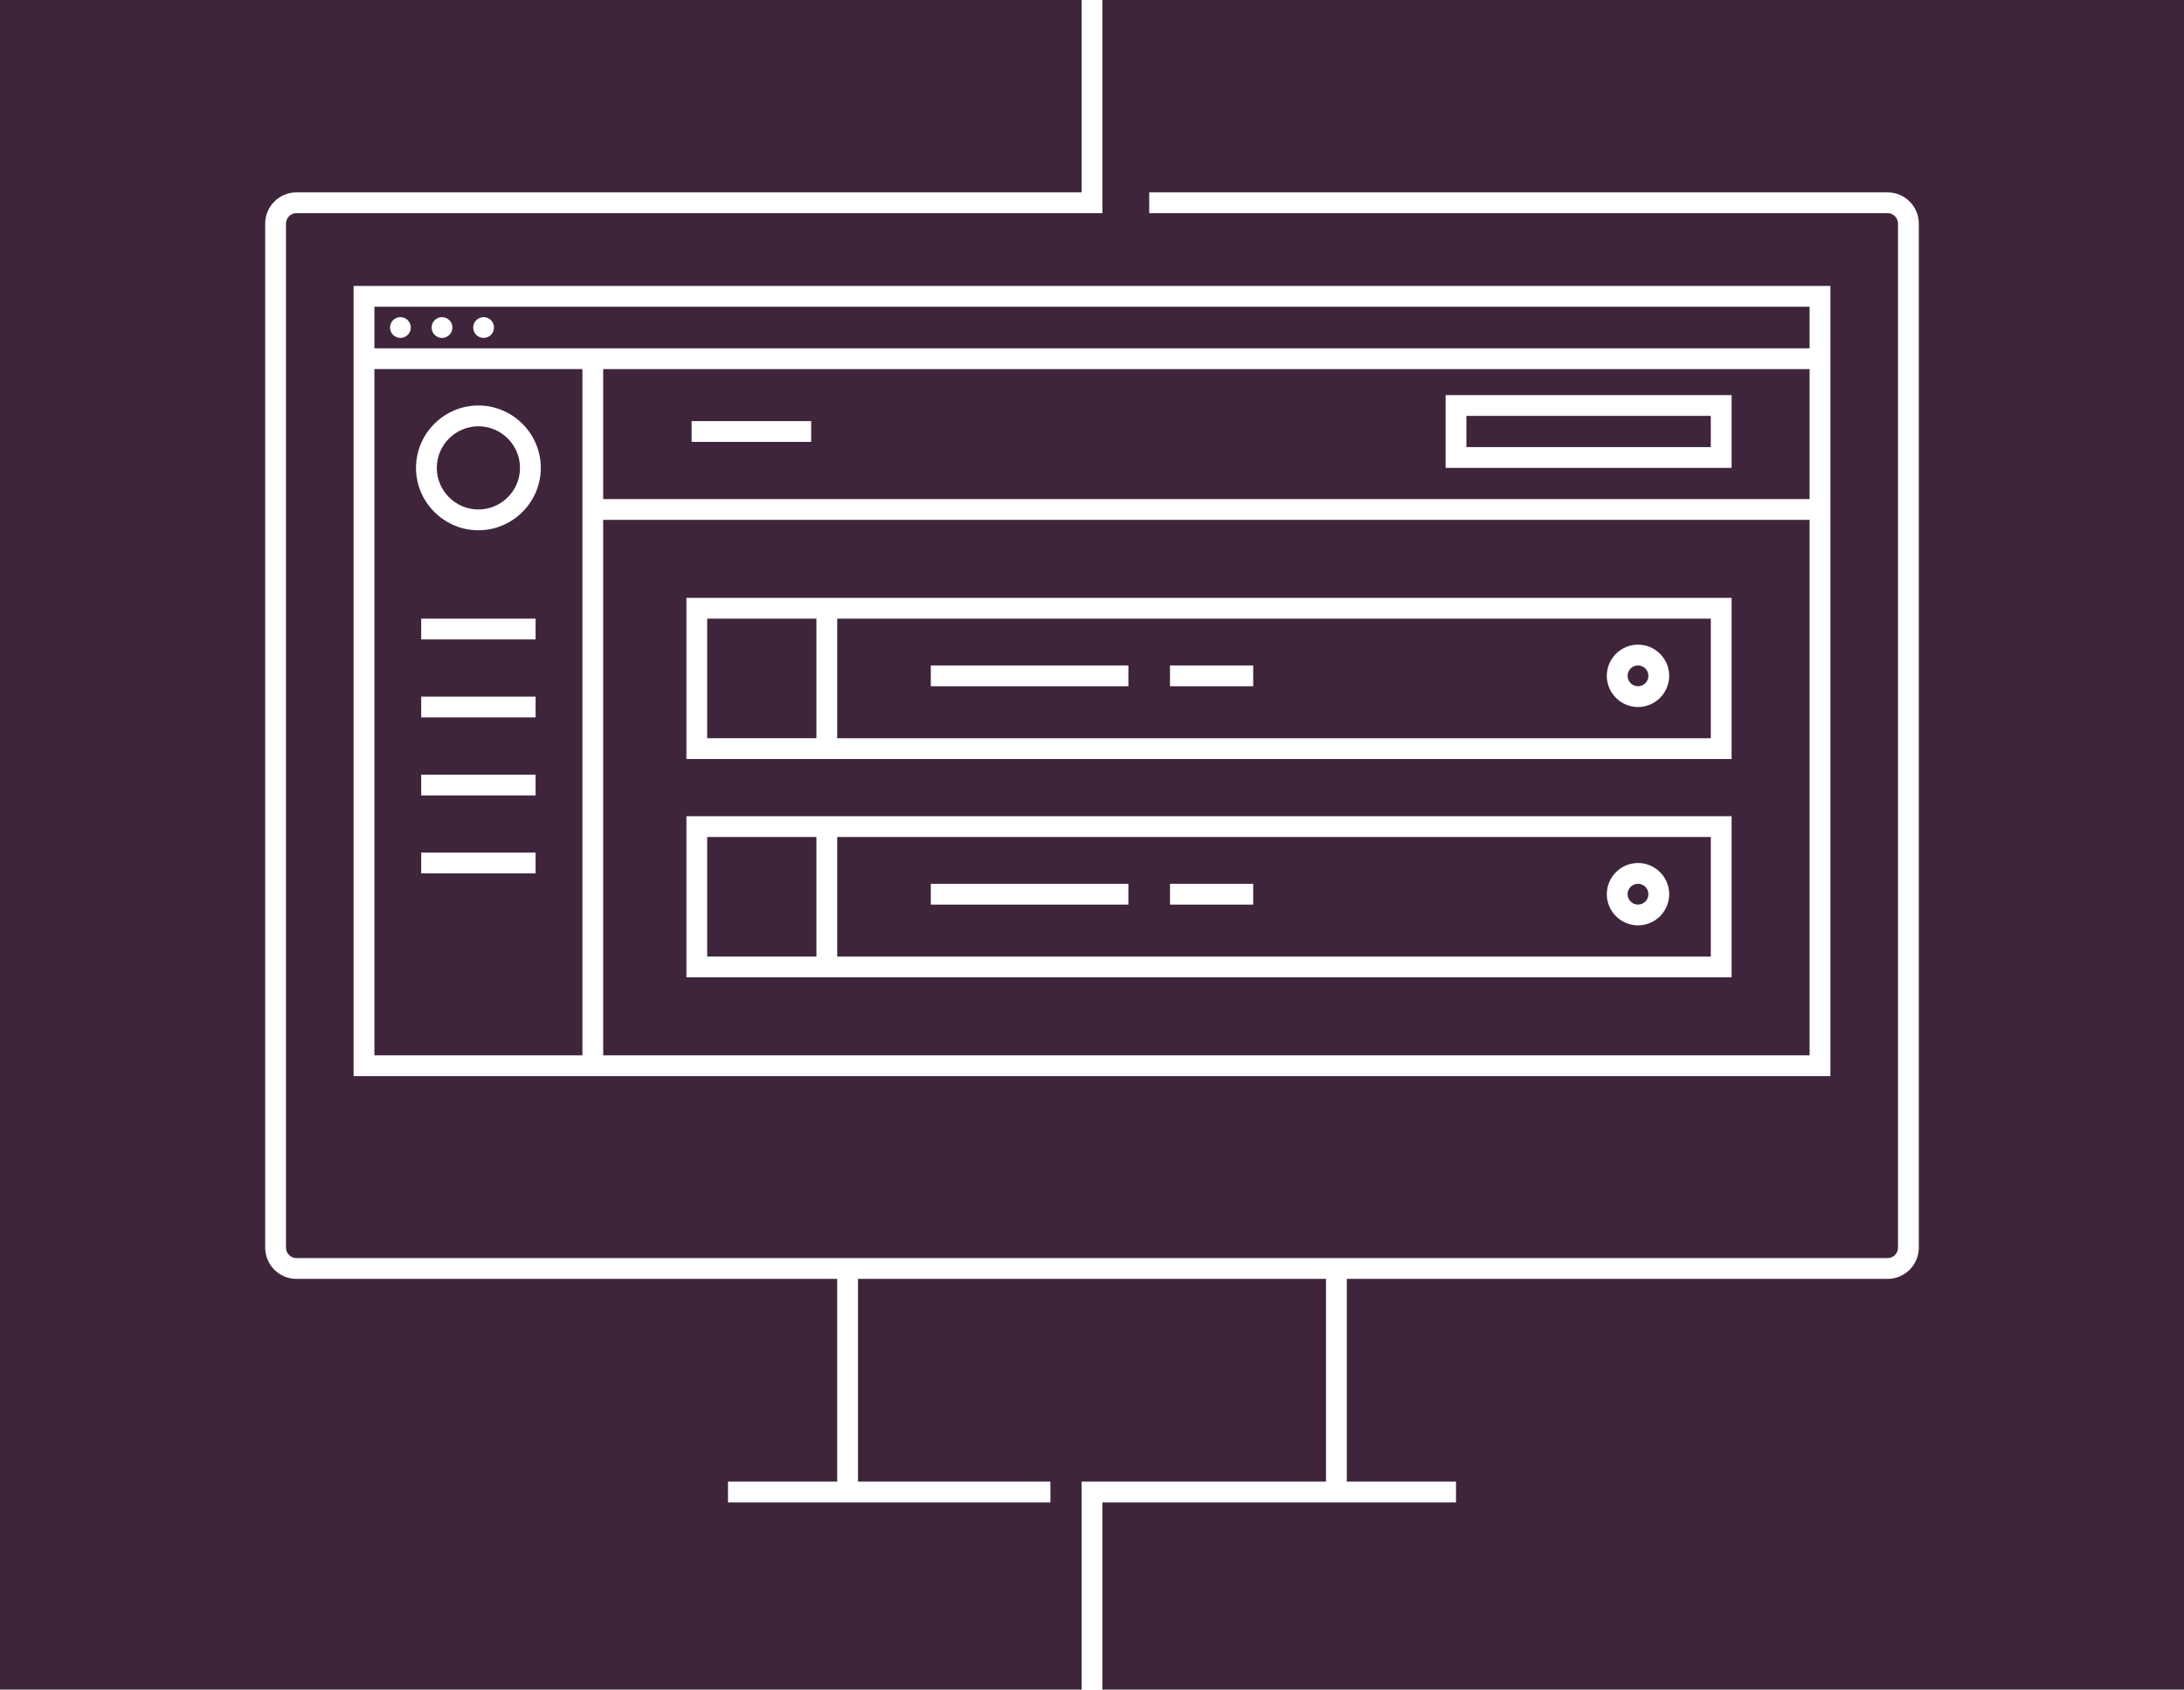
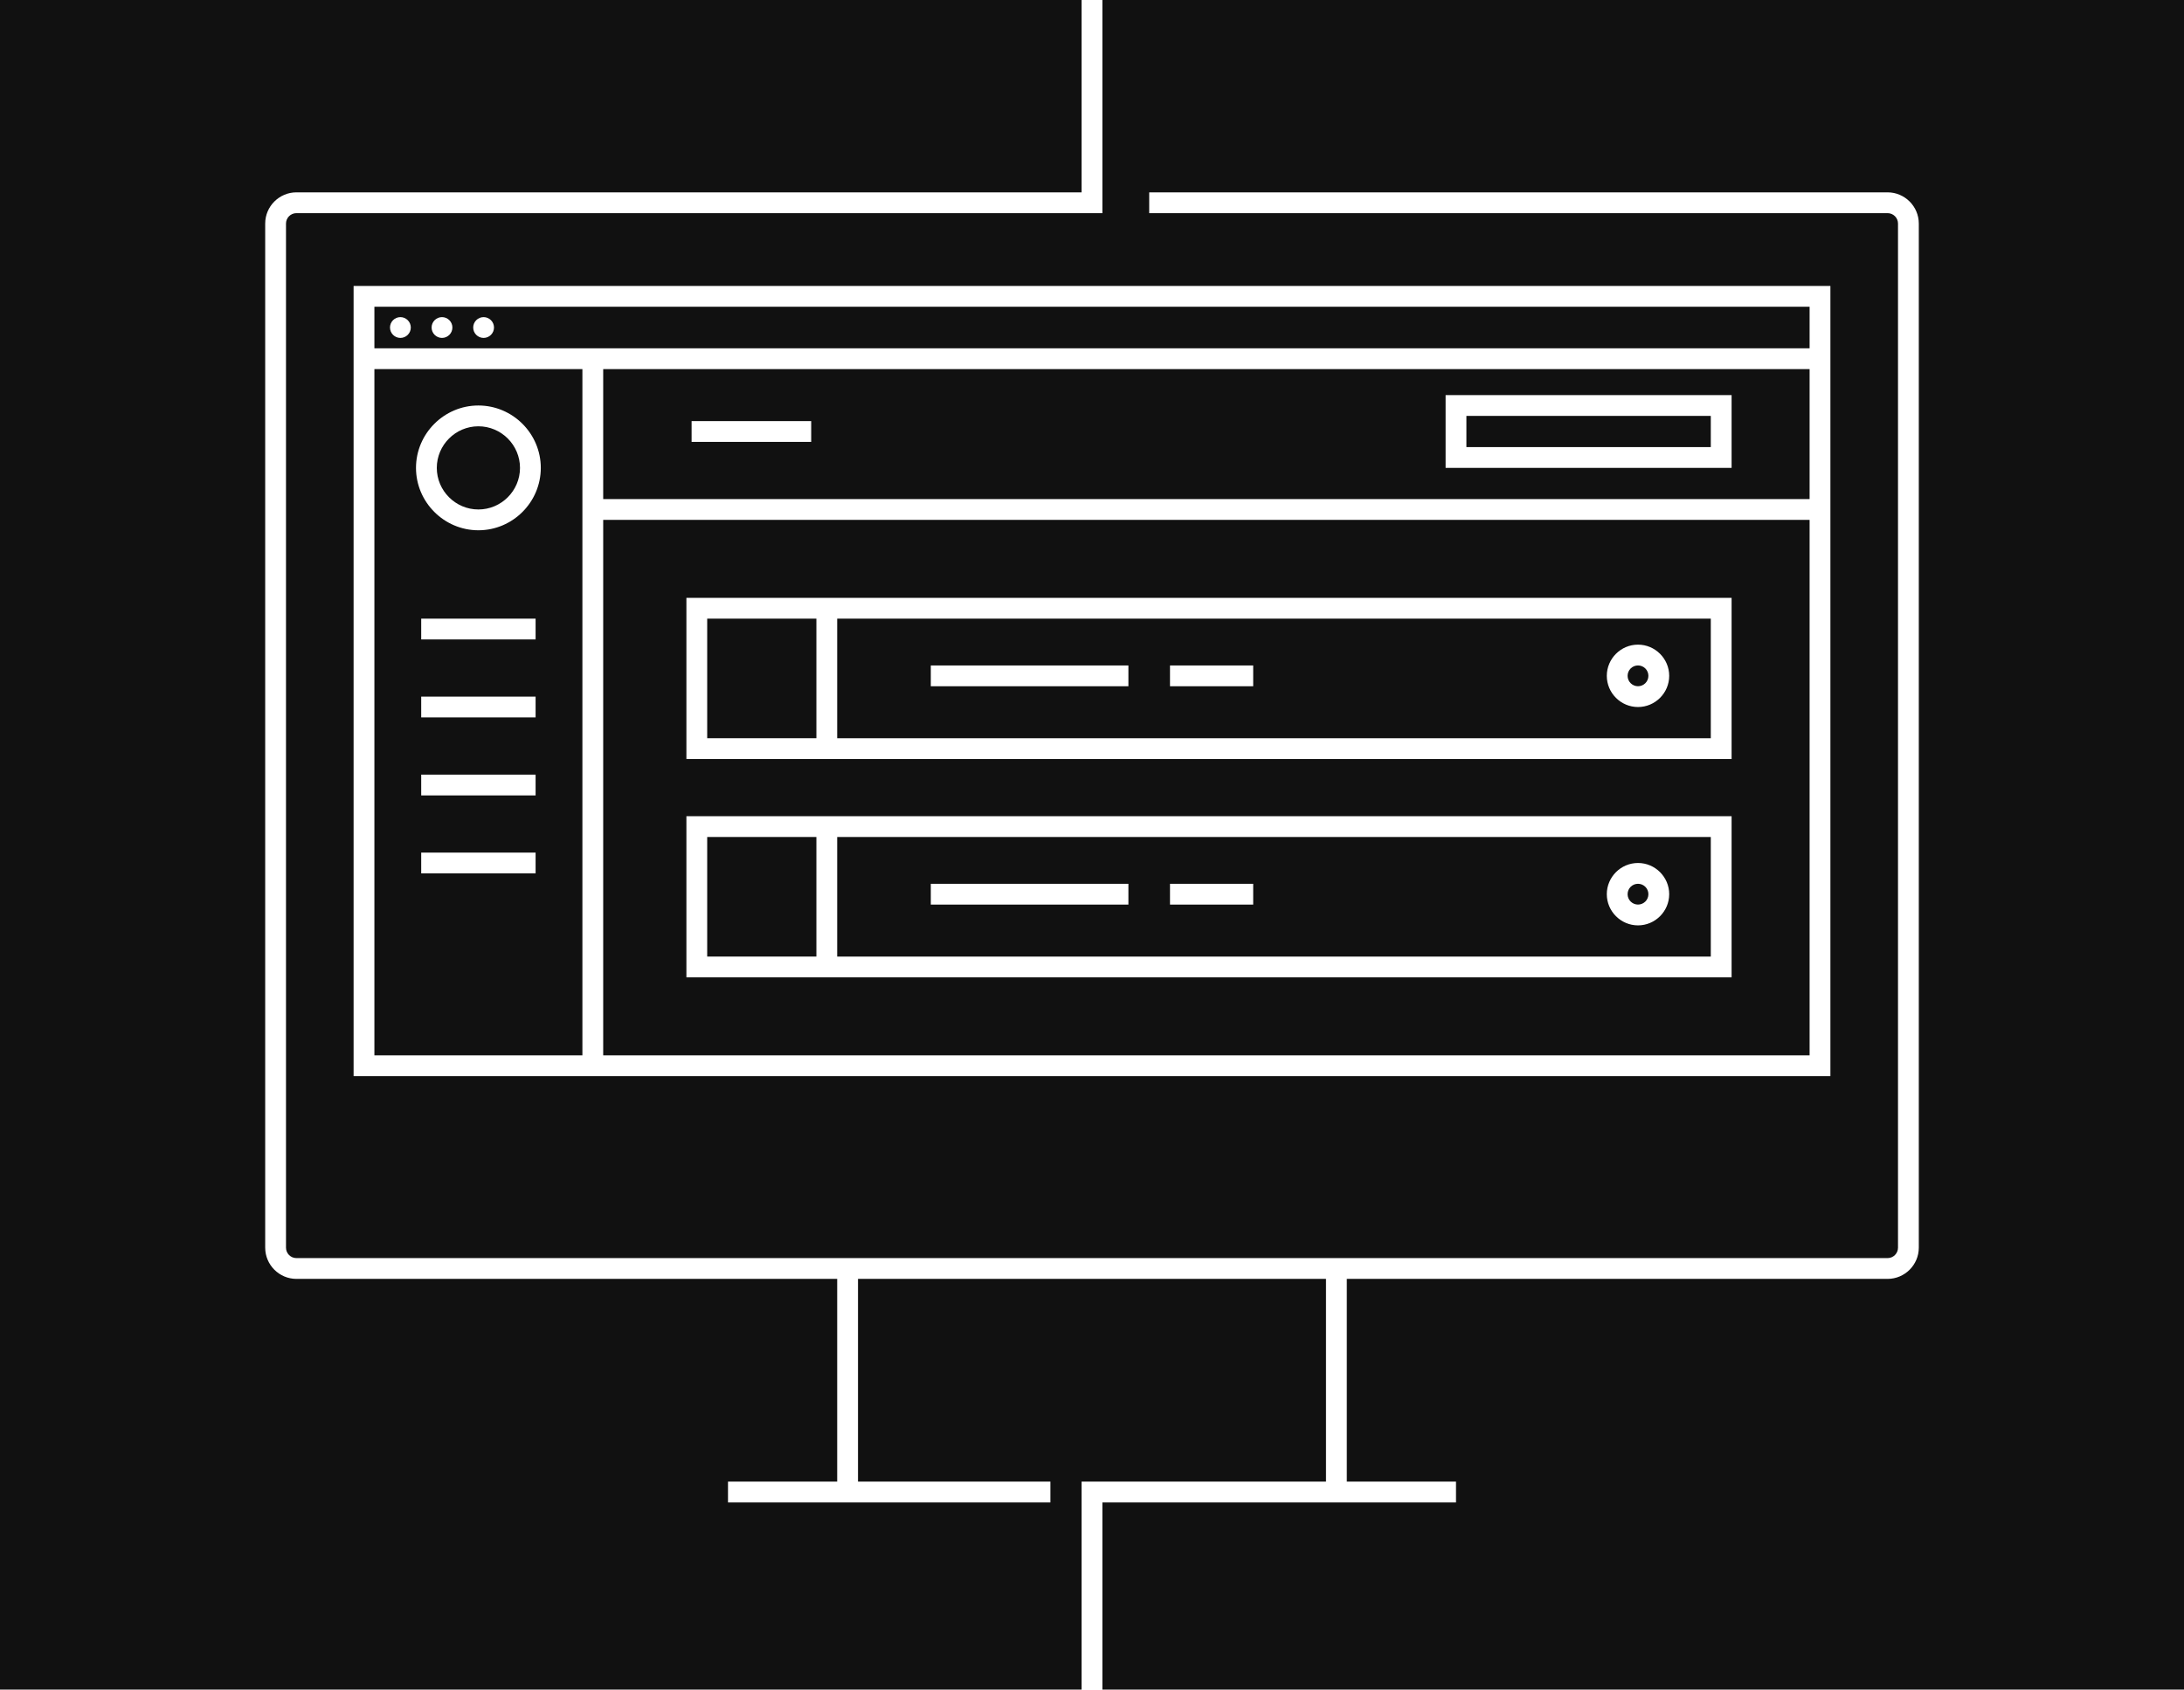
<svg xmlns="http://www.w3.org/2000/svg" version="1.1" x="0px" y="0px" width="420px" height="325px" viewBox="0 0 420 325" style="enable-background:new 0 0 420 325;" xml:space="preserve">
  <style type="text/css">
- 	.st0{fill:#3E253C;}
+ 	.st0{fill:#111;}
</style>
  <g id="WEB_DESIGN">
    <g>
      <path class="st0" d="M116,96h232V71H116V96z M278,76h55v14h-55V76z M133,81h23v4h-23V81z" />
      <rect x="136" y="161" class="st0" width="21" height="23" />
      <path class="st0" d="M161,142h168v-23H161V142z M315,124c3.3,0,6,2.7,6,6s-2.7,6-6,6s-6-2.7-6-6S311.7,124,315,124z M225,128h16v4    h-16V128z M179,128h38v4h-38V128z" />
      <circle class="st0" cx="315" cy="172" r="2" />
      <path class="st0" d="M348,59H72v8h276V59z M77,65c-1.1,0-2-0.9-2-2c0-1.1,0.9-2,2-2s2,0.9,2,2C79,64.1,78.1,65,77,65z M85,65    c-1.1,0-2-0.9-2-2c0-1.1,0.9-2,2-2s2,0.9,2,2C87,64.1,86.1,65,85,65z M93,65c-1.1,0-2-0.9-2-2c0-1.1,0.9-2,2-2s2,0.9,2,2    C95,64.1,94.1,65,93,65z" />
      <path class="st0" d="M161,184h168v-23H161V184z M315,166c3.3,0,6,2.7,6,6s-2.7,6-6,6s-6-2.7-6-6S311.7,166,315,166z M225,170h16v4    h-16V170z M179,170h38v4h-38V170z" />
      <rect x="282" y="80" class="st0" width="47" height="6" />
      <path class="st0" d="M116,203h232V100H116V203z M132,115h201v31H132V115z M132,157h201v31H132V157z" />
      <path class="st0" d="M255,285v-39h-90v39h37v4h-62v-4h21v-39H57c-3.3,0-6-2.7-6-6V43c0-3.3,2.7-6,6-6h151V0H0v325h208v-40H255z" />
      <path class="st0" d="M112,71H72v132h40V71z M103,168H81v-4h22V168z M103,153H81v-4h22V153z M103,138H81v-4h22V138z M103,123H81v-4    h22V123z M92,102c-6.6,0-12-5.4-12-12s5.4-12,12-12s12,5.4,12,12S98.6,102,92,102z" />
      <circle class="st0" cx="315" cy="130" r="2" />
      <path class="st0" d="M92,82c-4.4,0-8,3.6-8,8s3.6,8,8,8s8-3.6,8-8S96.4,82,92,82z" />
      <path class="st0" d="M212,0v41H57c-1.1,0-2,0.9-2,2v197c0,1.1,0.9,2,2,2h306c1.1,0,2-0.9,2-2V43c0-1.1-0.9-2-2-2H221v-4h142    c3.3,0,6,2.7,6,6v197c0,3.3-2.7,6-6,6H259v39h21v4h-68v36h208V0H212z M352,55v152H68V55H352z" />
      <rect x="136" y="119" class="st0" width="21" height="23" />
    </g>
  </g>
  <g id="APP_DESIGN">
</g>
  <g id="ECOMMERCE">
</g>
  <g id="WORDPRESS">
</g>
</svg>
